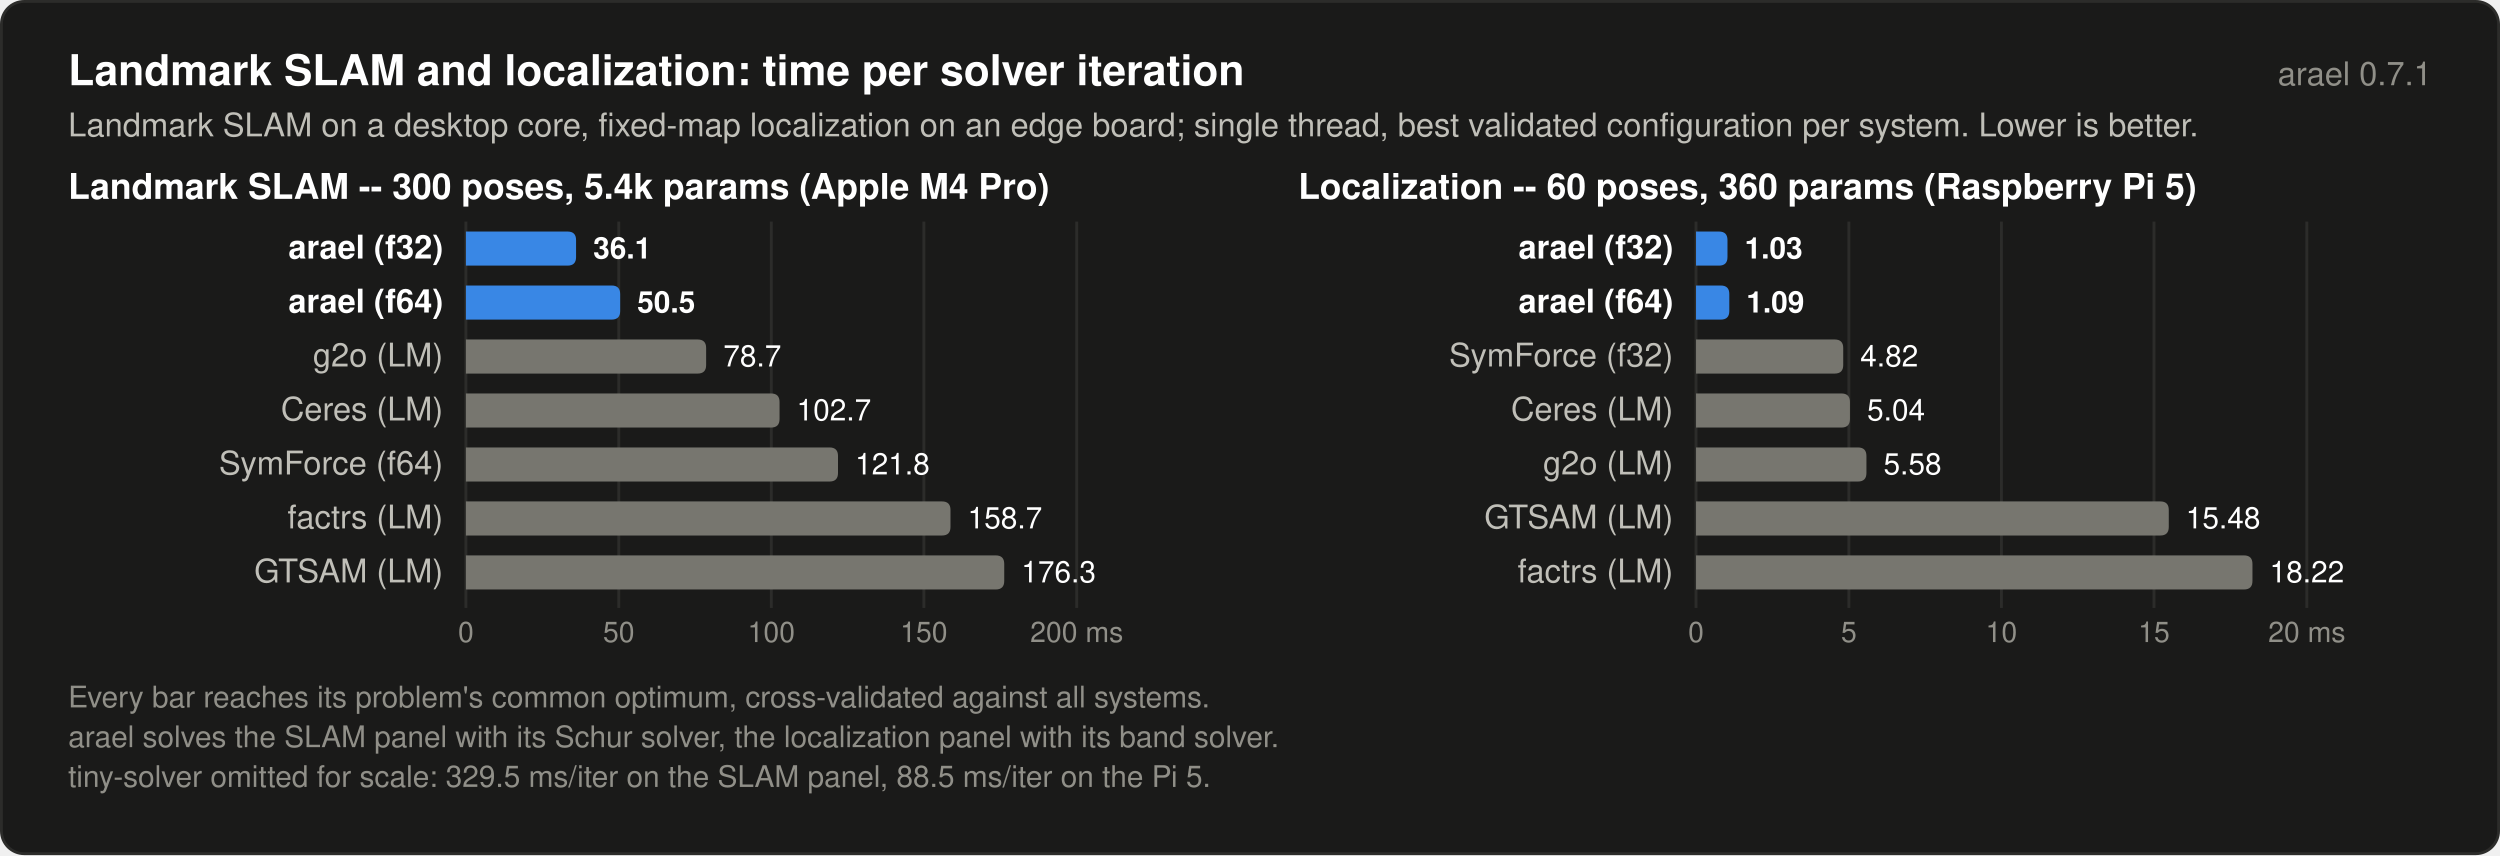
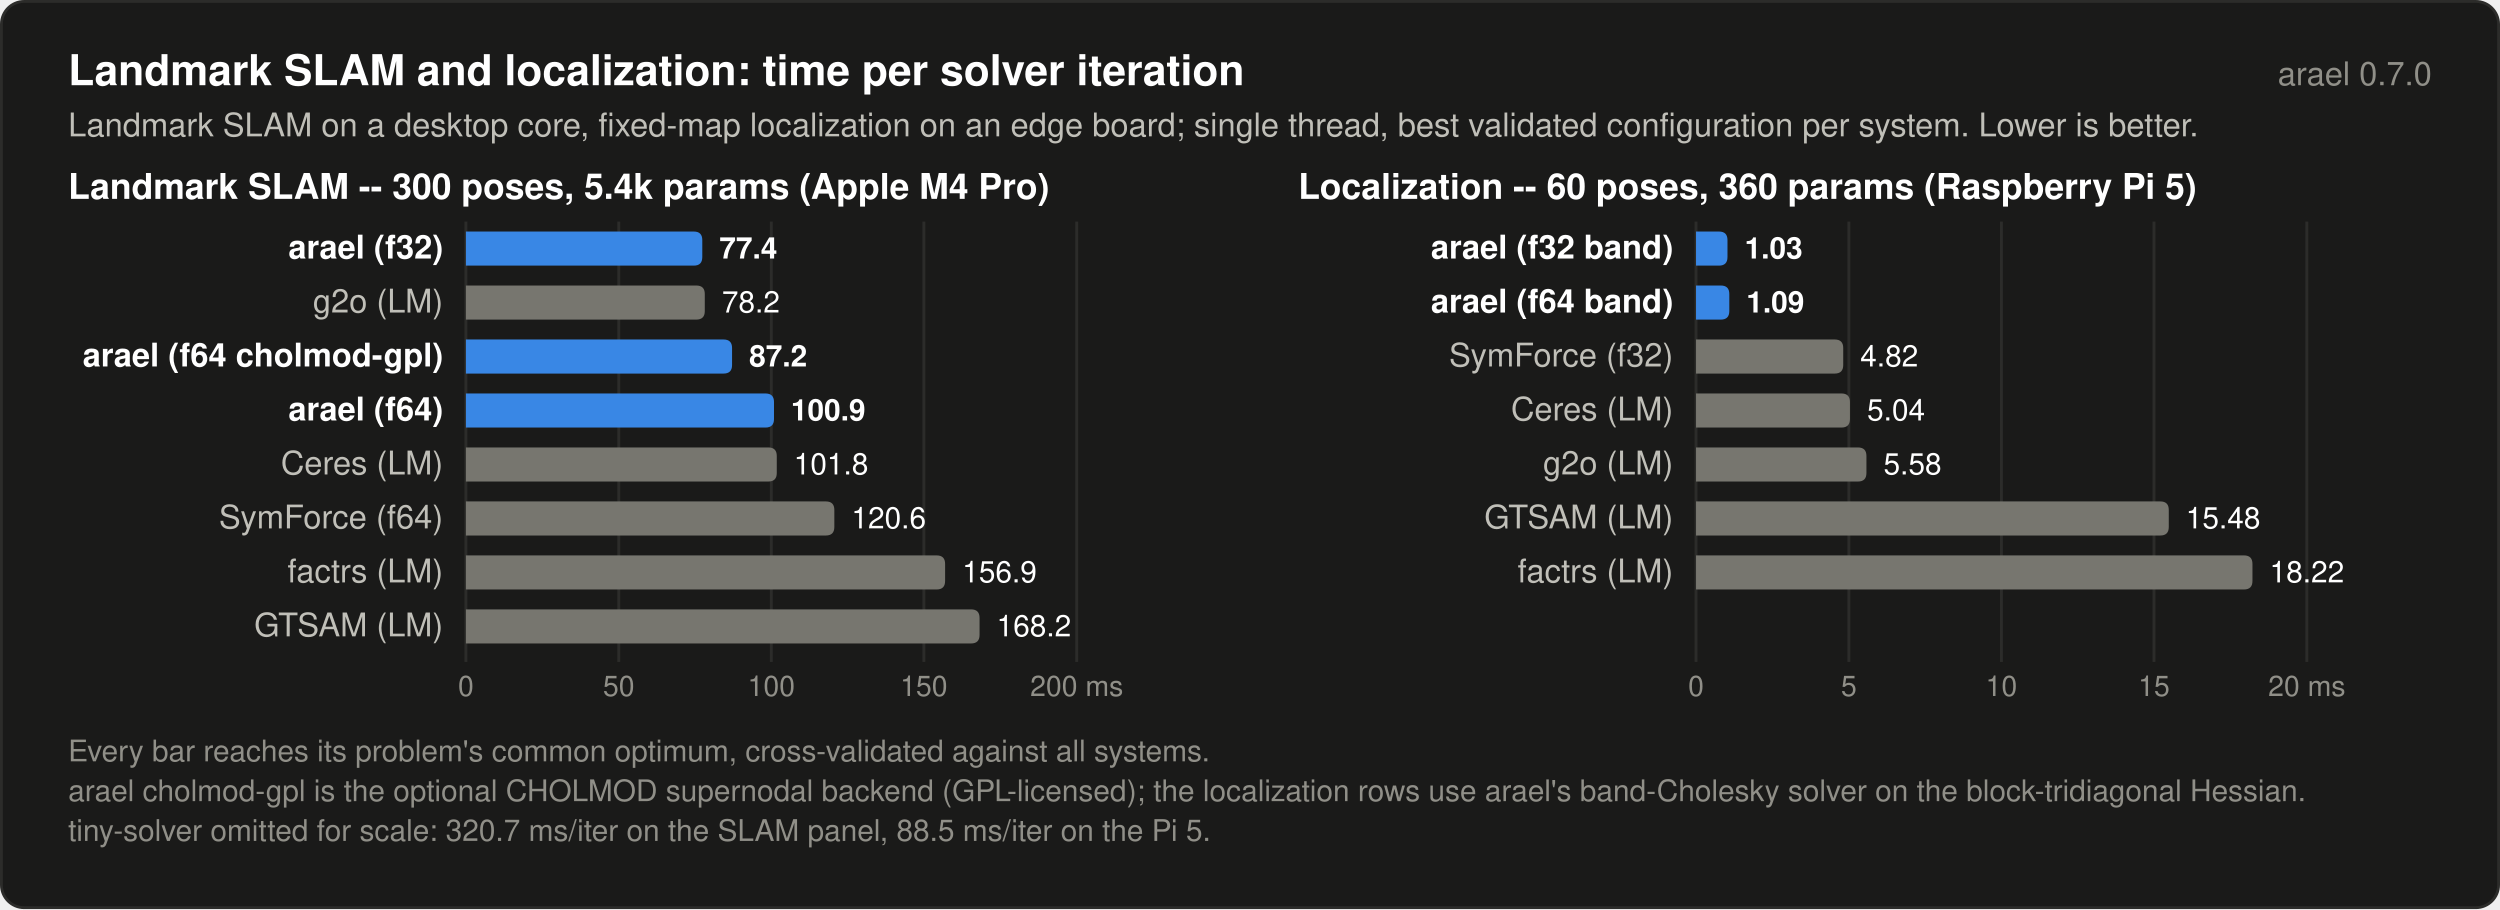
- <svg xmlns="http://www.w3.org/2000/svg" width="880" height="301" viewBox="0 0 880 301" font-family="ui-sans-serif, system-ui, -apple-system, 'Segoe UI', Helvetica, Arial, sans-serif">
-   <rect x="0.5" y="0.5" width="879" height="300" rx="8" fill="#1a1a19" stroke="#2c2c2a" />
+ <svg xmlns="http://www.w3.org/2000/svg" width="880" height="320" viewBox="0 0 880 320" font-family="ui-sans-serif, system-ui, -apple-system, 'Segoe UI', Helvetica, Arial, sans-serif">
+   <rect x="0.5" y="0.5" width="879" height="319" rx="8" fill="#1a1a19" stroke="#2c2c2a" />
  <text x="24" y="30" font-size="15" font-weight="600" fill="#ffffff">Landmark SLAM and localization: time per solver iteration</text>
-   <text x="856" y="30" font-size="11.5" text-anchor="end" fill="#908f88">arael 0.7.1</text>
+   <text x="856" y="30" font-size="11.5" text-anchor="end" fill="#908f88">arael 0.7.0</text>
  <text x="24" y="48" font-size="11.5" fill="#c0bfb8">Landmark SLAM on a desktop core, fixed-map localization on an edge board; single thread, best validated configuration per system. Lower is better.</text>
  <text x="24" y="70" font-size="12.5" font-weight="600" fill="#ffffff">Landmark SLAM -- 300 poses, 5.4k params (Apple M4 Pro)</text>
-   <line x1="164.0" y1="78" x2="164.0" y2="214" stroke="#2c2c2a" stroke-width="1" />
-   <text x="164.0" y="226" font-size="10" text-anchor="middle" fill="#908f88">0</text>
-   <line x1="217.8" y1="78" x2="217.8" y2="214" stroke="#2c2c2a" stroke-width="1" />
-   <text x="217.8" y="226" font-size="10" text-anchor="middle" fill="#908f88">50</text>
-   <line x1="271.5" y1="78" x2="271.5" y2="214" stroke="#2c2c2a" stroke-width="1" />
-   <text x="271.5" y="226" font-size="10" text-anchor="middle" fill="#908f88">100</text>
-   <line x1="325.2" y1="78" x2="325.2" y2="214" stroke="#2c2c2a" stroke-width="1" />
-   <text x="325.2" y="226" font-size="10" text-anchor="middle" fill="#908f88">150</text>
-   <line x1="379.0" y1="78" x2="379.0" y2="214" stroke="#2c2c2a" stroke-width="1" />
-   <text x="379.0" y="226" font-size="10" text-anchor="middle" fill="#908f88">200 ms</text>
+   <line x1="164.0" y1="78" x2="164.0" y2="233" stroke="#2c2c2a" stroke-width="1" />
+   <text x="164.0" y="245" font-size="10" text-anchor="middle" fill="#908f88">0</text>
+   <line x1="217.8" y1="78" x2="217.8" y2="233" stroke="#2c2c2a" stroke-width="1" />
+   <text x="217.8" y="245" font-size="10" text-anchor="middle" fill="#908f88">50</text>
+   <line x1="271.5" y1="78" x2="271.5" y2="233" stroke="#2c2c2a" stroke-width="1" />
+   <text x="271.5" y="245" font-size="10" text-anchor="middle" fill="#908f88">100</text>
+   <line x1="325.2" y1="78" x2="325.2" y2="233" stroke="#2c2c2a" stroke-width="1" />
+   <text x="325.2" y="245" font-size="10" text-anchor="middle" fill="#908f88">150</text>
+   <line x1="379.0" y1="78" x2="379.0" y2="233" stroke="#2c2c2a" stroke-width="1" />
+   <text x="379.0" y="245" font-size="10" text-anchor="middle" fill="#908f88">200 ms</text>
  <text x="156" y="91.0" font-size="11.5" text-anchor="end" font-weight="600" fill="#ffffff">arael (f32)</text>
-   <path d="M164,81.5 L199.775,81.5 Q202.775,81.5 202.775,84.5 L202.775,90.5 Q202.775,93.5 199.775,93.5 L164,93.5 Z" fill="#3987e5" />
-   <text x="208.8" y="91.0" font-size="10.5" font-weight="600" fill="#ffffff">36.1</text>
-   <text x="156" y="110.0" font-size="11.5" text-anchor="end" font-weight="600" fill="#ffffff">arael (f64)</text>
-   <path d="M164,100.5 L215.298,100.5 Q218.298,100.5 218.298,103.5 L218.298,109.5 Q218.298,112.5 215.298,112.5 L164,112.5 Z" fill="#3987e5" />
-   <text x="224.3" y="110.0" font-size="10.5" font-weight="600" fill="#ffffff">50.5</text>
-   <text x="156" y="129.0" font-size="11.5" text-anchor="end" fill="#c0bfb8">g2o (LM)</text>
-   <path d="M164,119.5 L245.56,119.5 Q248.56,119.5 248.56,122.5 L248.56,128.5 Q248.56,131.5 245.56,131.5 L164,131.5 Z" fill="#77766f" />
-   <text x="254.6" y="129.0" font-size="10.5" fill="#ffffff">78.7</text>
-   <text x="156" y="148.0" font-size="11.5" text-anchor="end" fill="#c0bfb8">Ceres (LM)</text>
-   <path d="M164,138.5 L271.403,138.5 Q274.403,138.5 274.403,141.5 L274.403,147.5 Q274.403,150.5 271.403,150.5 L164,150.5 Z" fill="#77766f" />
-   <text x="280.4" y="148.0" font-size="10.5" fill="#ffffff">102.7</text>
-   <text x="156" y="167.0" font-size="11.5" text-anchor="end" fill="#c0bfb8">SymForce (f64)</text>
-   <path d="M164,157.5 L291.978,157.5 Q294.978,157.5 294.978,160.5 L294.978,166.5 Q294.978,169.5 291.978,169.5 L164,169.5 Z" fill="#77766f" />
-   <text x="301.0" y="167.0" font-size="10.5" fill="#ffffff">121.8</text>
-   <text x="156" y="186.0" font-size="11.5" text-anchor="end" fill="#c0bfb8">factrs (LM)</text>
-   <path d="M164,176.5 L331.57,176.5 Q334.57,176.5 334.57,179.5 L334.57,185.5 Q334.57,188.5 331.57,188.5 L164,188.5 Z" fill="#77766f" />
-   <text x="340.6" y="186.0" font-size="10.5" fill="#ffffff">158.7</text>
-   <text x="156" y="205.0" font-size="11.5" text-anchor="end" fill="#c0bfb8">GTSAM (LM)</text>
-   <path d="M164,195.5 L350.49,195.5 Q353.49,195.5 353.49,198.5 L353.49,204.5 Q353.49,207.5 350.49,207.5 L164,207.5 Z" fill="#77766f" />
-   <text x="359.5" y="205.0" font-size="10.5" fill="#ffffff">176.3</text>
+   <path d="M164,81.5 L244.205,81.5 Q247.205,81.5 247.205,84.5 L247.205,90.5 Q247.205,93.5 244.205,93.5 L164,93.5 Z" fill="#3987e5" />
+   <text x="253.2" y="91.0" font-size="10.5" font-weight="600" fill="#ffffff">77.4</text>
+   <text x="156" y="110.0" font-size="11.5" text-anchor="end" fill="#c0bfb8">g2o (LM)</text>
+   <path d="M164,100.5 L245.087,100.5 Q248.087,100.5 248.087,103.5 L248.087,109.5 Q248.087,112.5 245.087,112.5 L164,112.5 Z" fill="#77766f" />
+   <text x="254.1" y="110.0" font-size="10.5" fill="#ffffff">78.2</text>
+   <text x="156" y="129.0" font-size="11.5" text-anchor="end" font-weight="600" fill="#ffffff">arael (f64 cholmod-gpl)</text>
+   <path d="M164,119.5 L254.686,119.5 Q257.686,119.5 257.686,122.5 L257.686,128.5 Q257.686,131.5 254.686,131.5 L164,131.5 Z" fill="#3987e5" />
+   <text x="263.7" y="129.0" font-size="10.5" font-weight="600" fill="#ffffff">87.2</text>
+   <text x="156" y="148.0" font-size="11.5" text-anchor="end" font-weight="600" fill="#ffffff">arael (f64)</text>
+   <path d="M164,138.5 L269.446,138.5 Q272.446,138.5 272.446,141.5 L272.446,147.5 Q272.446,150.5 269.446,150.5 L164,150.5 Z" fill="#3987e5" />
+   <text x="278.4" y="148.0" font-size="10.5" font-weight="600" fill="#ffffff">100.9</text>
+   <text x="156" y="167.0" font-size="11.5" text-anchor="end" fill="#c0bfb8">Ceres (LM)</text>
+   <path d="M164,157.5 L270.424,157.5 Q273.424,157.5 273.424,160.5 L273.424,166.5 Q273.424,169.5 270.424,169.5 L164,169.5 Z" fill="#77766f" />
+   <text x="279.4" y="167.0" font-size="10.5" fill="#ffffff">101.8</text>
+   <text x="156" y="186.0" font-size="11.5" text-anchor="end" fill="#c0bfb8">SymForce (f64)</text>
+   <path d="M164,176.5 L290.688,176.5 Q293.688,176.5 293.688,179.5 L293.688,185.5 Q293.688,188.5 290.688,188.5 L164,188.5 Z" fill="#77766f" />
+   <text x="299.7" y="186.0" font-size="10.5" fill="#ffffff">120.6</text>
+   <text x="156" y="205.0" font-size="11.5" text-anchor="end" fill="#c0bfb8">factrs (LM)</text>
+   <path d="M164,195.5 L329.678,195.5 Q332.678,195.5 332.678,198.5 L332.678,204.5 Q332.678,207.5 329.678,207.5 L164,207.5 Z" fill="#77766f" />
+   <text x="338.7" y="205.0" font-size="10.5" fill="#ffffff">156.9</text>
+   <text x="156" y="224.0" font-size="11.5" text-anchor="end" fill="#c0bfb8">GTSAM (LM)</text>
+   <path d="M164,214.5 L341.804,214.5 Q344.804,214.5 344.804,217.5 L344.804,223.5 Q344.804,226.5 341.804,226.5 L164,226.5 Z" fill="#77766f" />
+   <text x="350.8" y="224.0" font-size="10.5" fill="#ffffff">168.2</text>
  <text x="457" y="70" font-size="12.5" font-weight="600" fill="#ffffff">Localization -- 60 poses, 360 params (Raspberry Pi 5)</text>
-   <line x1="597.0" y1="78" x2="597.0" y2="214" stroke="#2c2c2a" stroke-width="1" />
-   <text x="597.0" y="226" font-size="10" text-anchor="middle" fill="#908f88">0</text>
-   <line x1="650.8" y1="78" x2="650.8" y2="214" stroke="#2c2c2a" stroke-width="1" />
-   <text x="650.8" y="226" font-size="10" text-anchor="middle" fill="#908f88">5</text>
-   <line x1="704.5" y1="78" x2="704.5" y2="214" stroke="#2c2c2a" stroke-width="1" />
-   <text x="704.5" y="226" font-size="10" text-anchor="middle" fill="#908f88">10</text>
-   <line x1="758.2" y1="78" x2="758.2" y2="214" stroke="#2c2c2a" stroke-width="1" />
-   <text x="758.2" y="226" font-size="10" text-anchor="middle" fill="#908f88">15</text>
-   <line x1="812.0" y1="78" x2="812.0" y2="214" stroke="#2c2c2a" stroke-width="1" />
-   <text x="812.0" y="226" font-size="10" text-anchor="middle" fill="#908f88">20 ms</text>
-   <text x="589" y="91.0" font-size="11.5" text-anchor="end" font-weight="600" fill="#ffffff">arael (f32)</text>
+   <line x1="597.0" y1="78" x2="597.0" y2="233" stroke="#2c2c2a" stroke-width="1" />
+   <text x="597.0" y="245" font-size="10" text-anchor="middle" fill="#908f88">0</text>
+   <line x1="650.8" y1="78" x2="650.8" y2="233" stroke="#2c2c2a" stroke-width="1" />
+   <text x="650.8" y="245" font-size="10" text-anchor="middle" fill="#908f88">5</text>
+   <line x1="704.5" y1="78" x2="704.5" y2="233" stroke="#2c2c2a" stroke-width="1" />
+   <text x="704.5" y="245" font-size="10" text-anchor="middle" fill="#908f88">10</text>
+   <line x1="758.2" y1="78" x2="758.2" y2="233" stroke="#2c2c2a" stroke-width="1" />
+   <text x="758.2" y="245" font-size="10" text-anchor="middle" fill="#908f88">15</text>
+   <line x1="812.0" y1="78" x2="812.0" y2="233" stroke="#2c2c2a" stroke-width="1" />
+   <text x="812.0" y="245" font-size="10" text-anchor="middle" fill="#908f88">20 ms</text>
+   <text x="589" y="91.0" font-size="11.5" text-anchor="end" font-weight="600" fill="#ffffff">arael (f32 band)</text>
  <path d="M597,81.5 L605.072,81.5 Q608.072,81.5 608.072,84.5 L608.072,90.5 Q608.072,93.5 605.072,93.5 L597,93.5 Z" fill="#3987e5" />
  <text x="614.1" y="91.0" font-size="10.5" font-weight="600" fill="#ffffff">1.03</text>
-   <text x="589" y="110.0" font-size="11.5" text-anchor="end" font-weight="600" fill="#ffffff">arael (f64)</text>
+   <text x="589" y="110.0" font-size="11.5" text-anchor="end" font-weight="600" fill="#ffffff">arael (f64 band)</text>
  <path d="M597,100.5 L605.717,100.5 Q608.717,100.5 608.717,103.5 L608.717,109.5 Q608.717,112.5 605.717,112.5 L597,112.5 Z" fill="#3987e5" />
  <text x="614.7" y="110.0" font-size="10.5" font-weight="600" fill="#ffffff">1.09</text>
  <text x="589" y="129.0" font-size="11.5" text-anchor="end" fill="#c0bfb8">SymForce (f32)</text>
  <path d="M597,119.5 L645.815,119.5 Q648.815,119.5 648.815,122.5 L648.815,128.5 Q648.815,131.5 645.815,131.5 L597,131.5 Z" fill="#77766f" />
  <text x="654.8" y="129.0" font-size="10.5" fill="#ffffff">4.82</text>
  <text x="589" y="148.0" font-size="11.5" text-anchor="end" fill="#c0bfb8">Ceres (LM)</text>
  <path d="M597,138.5 L648.18,138.5 Q651.18,138.5 651.18,141.5 L651.18,147.5 Q651.18,150.5 648.18,150.5 L597,150.5 Z" fill="#77766f" />
  <text x="657.2" y="148.0" font-size="10.5" fill="#ffffff">5.04</text>
  <text x="589" y="167.0" font-size="11.5" text-anchor="end" fill="#c0bfb8">g2o (LM)</text>
  <path d="M597,157.5 L653.985,157.5 Q656.985,157.5 656.985,160.5 L656.985,166.5 Q656.985,169.5 653.985,169.5 L597,169.5 Z" fill="#77766f" />
  <text x="663.0" y="167.0" font-size="10.5" fill="#ffffff">5.58</text>
  <text x="589" y="186.0" font-size="11.5" text-anchor="end" fill="#c0bfb8">GTSAM (LM)</text>
  <path d="M597,176.5 L760.41,176.5 Q763.41,176.5 763.41,179.5 L763.41,185.5 Q763.41,188.5 760.41,188.5 L597,188.5 Z" fill="#77766f" />
  <text x="769.4" y="186.0" font-size="10.5" fill="#ffffff">15.48</text>
  <text x="589" y="205.0" font-size="11.5" text-anchor="end" fill="#c0bfb8">factrs (LM)</text>
  <path d="M597,195.5 L789.865,195.5 Q792.865,195.5 792.865,198.5 L792.865,204.5 Q792.865,207.5 789.865,207.5 L597,207.5 Z" fill="#77766f" />
  <text x="798.9" y="205.0" font-size="10.5" fill="#ffffff">18.22</text>
-   <text x="24" y="249" font-size="10.5" fill="#908f88">Every bar reaches its problem's common optimum, cross-validated against all systems.</text>
-   <text x="24" y="263" font-size="10.5" fill="#908f88">arael solves the SLAM panel with its Schur solver, the localization panel with its band solver.</text>
-   <text x="24" y="277" font-size="10.5" fill="#908f88">tiny-solver omitted for scale: 329.5 ms/iter on the SLAM panel, 88.5 ms/iter on the Pi 5.</text>
+   <text x="24" y="268" font-size="10.5" fill="#908f88">Every bar reaches its problem's common optimum, cross-validated against all systems.</text>
+   <text x="24" y="282" font-size="10.5" fill="#908f88">arael cholmod-gpl is the optional CHOLMOD supernodal backend (GPL-licensed); the localization rows use arael's band-Cholesky solver on the block-tridiagonal Hessian.</text>
+   <text x="24" y="296" font-size="10.5" fill="#908f88">tiny-solver omitted for scale: 320.7 ms/iter on the SLAM panel, 88.5 ms/iter on the Pi 5.</text>
</svg>
